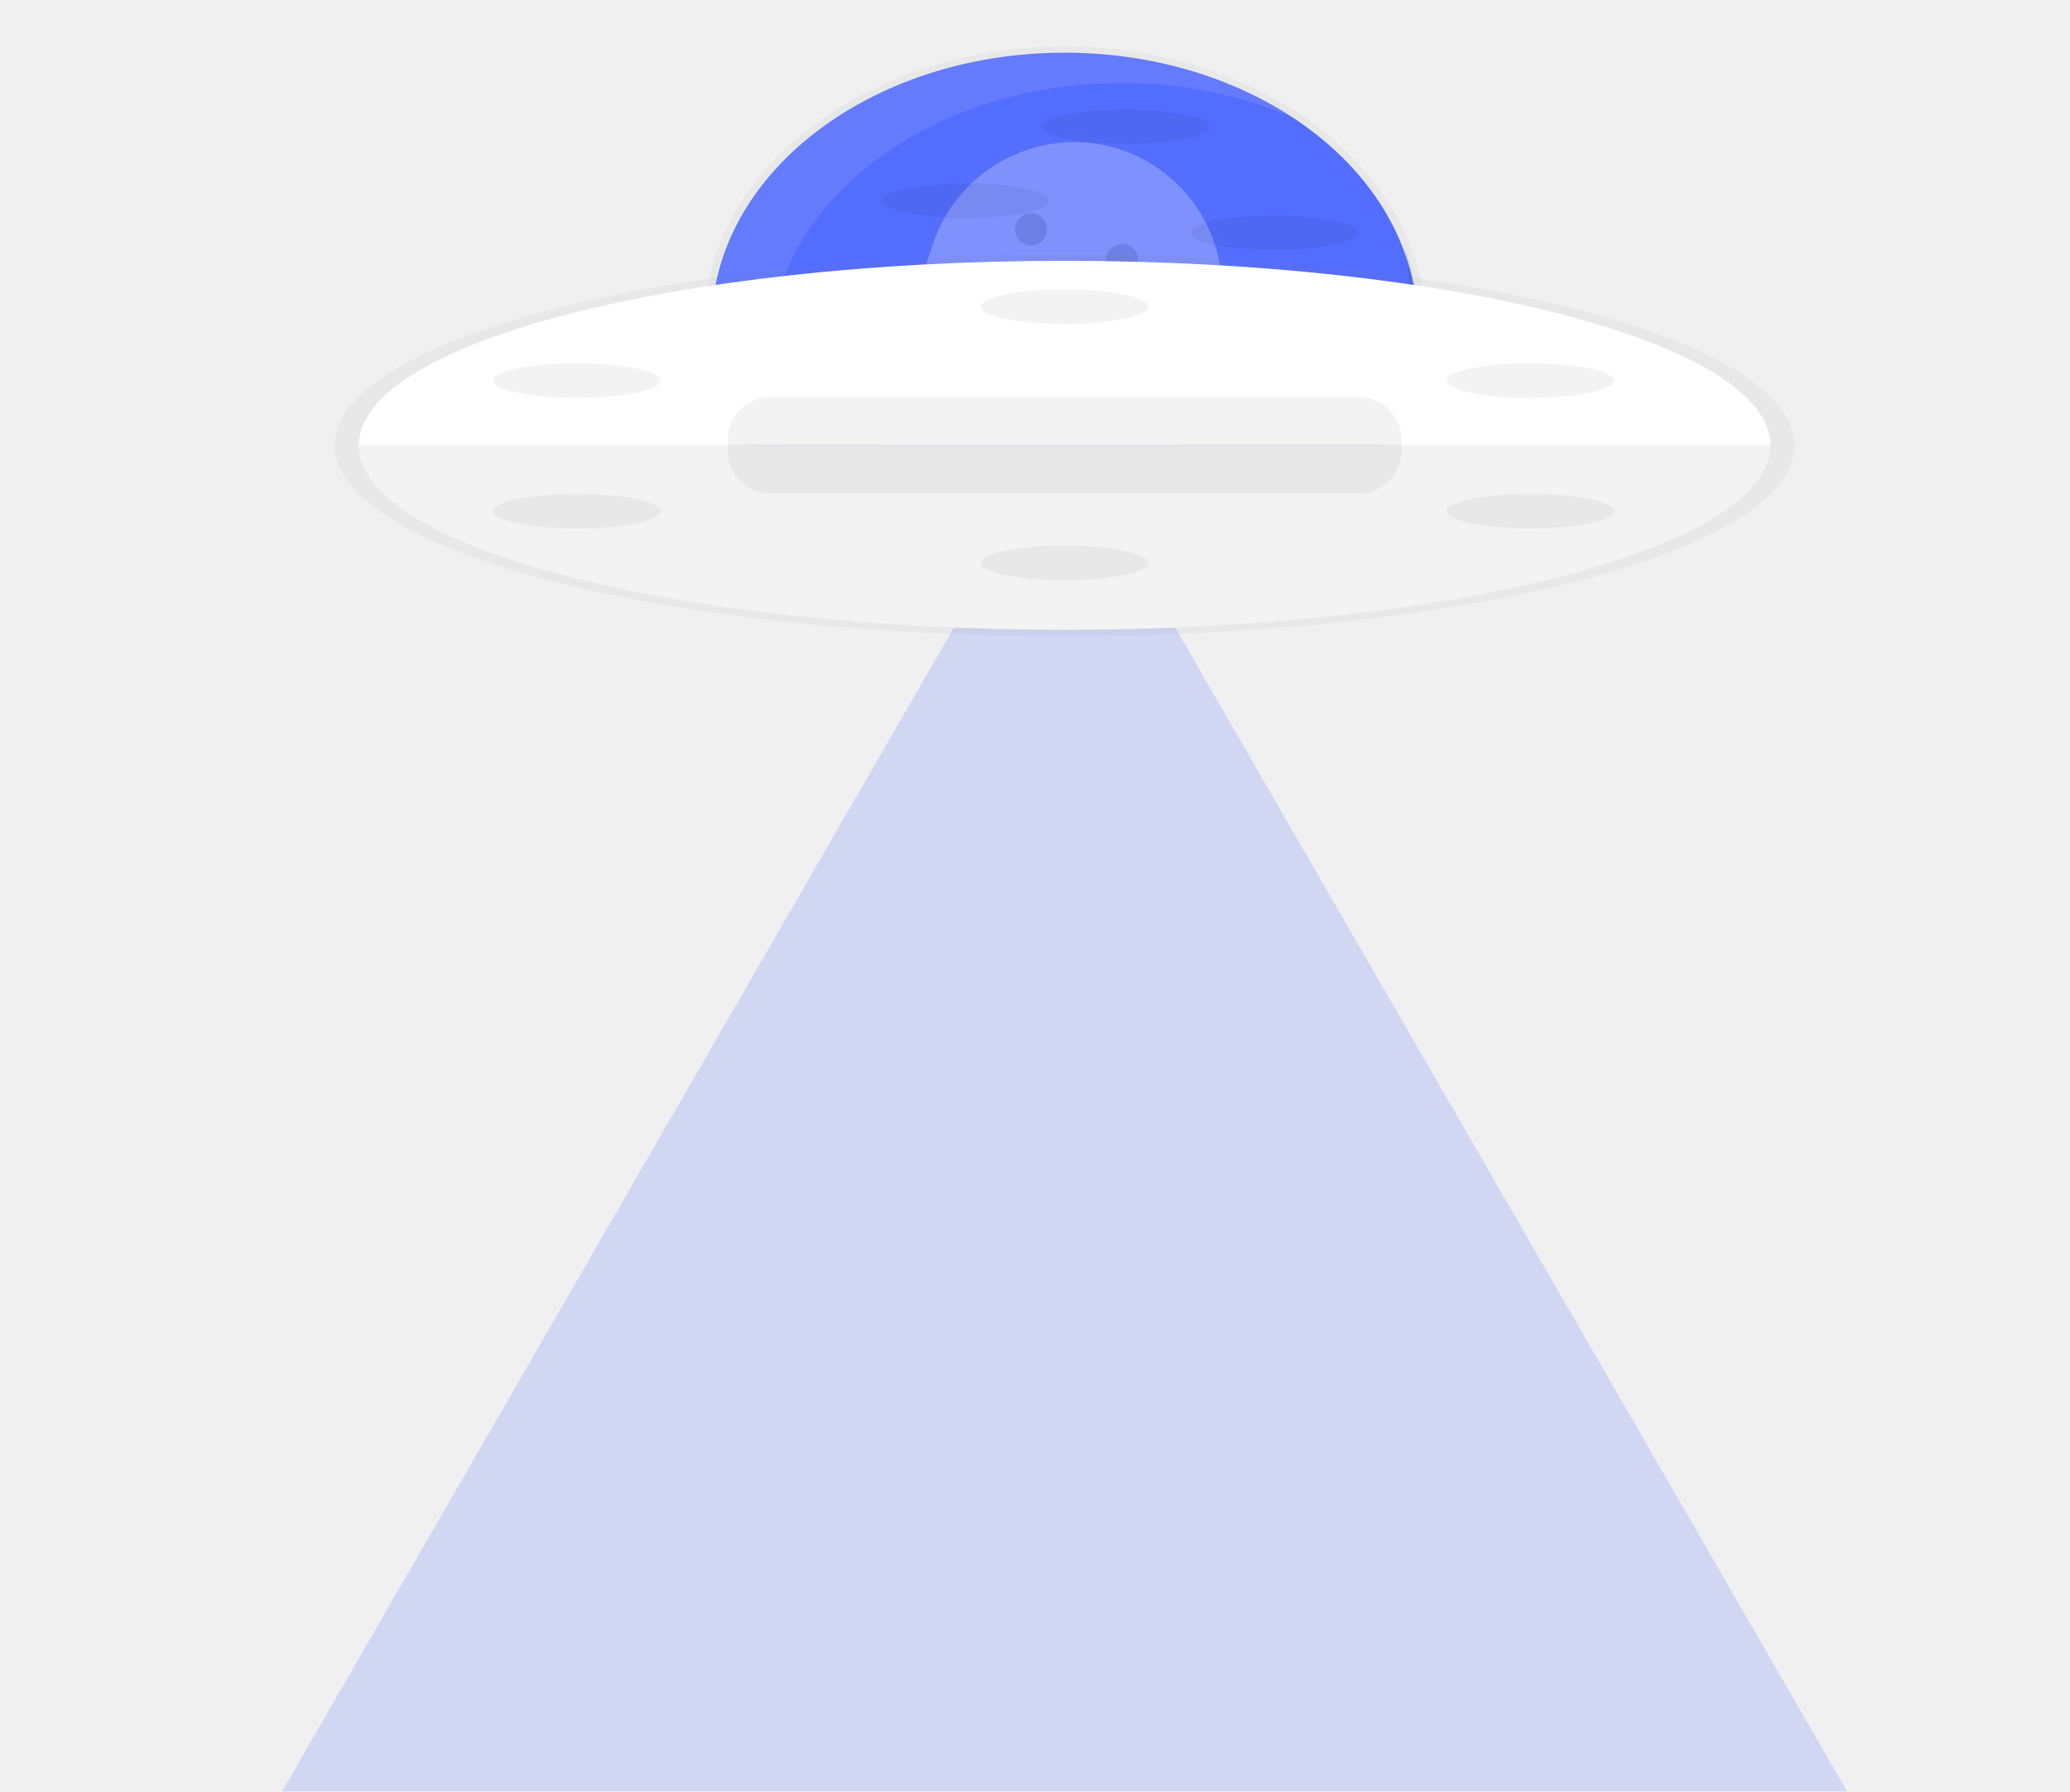
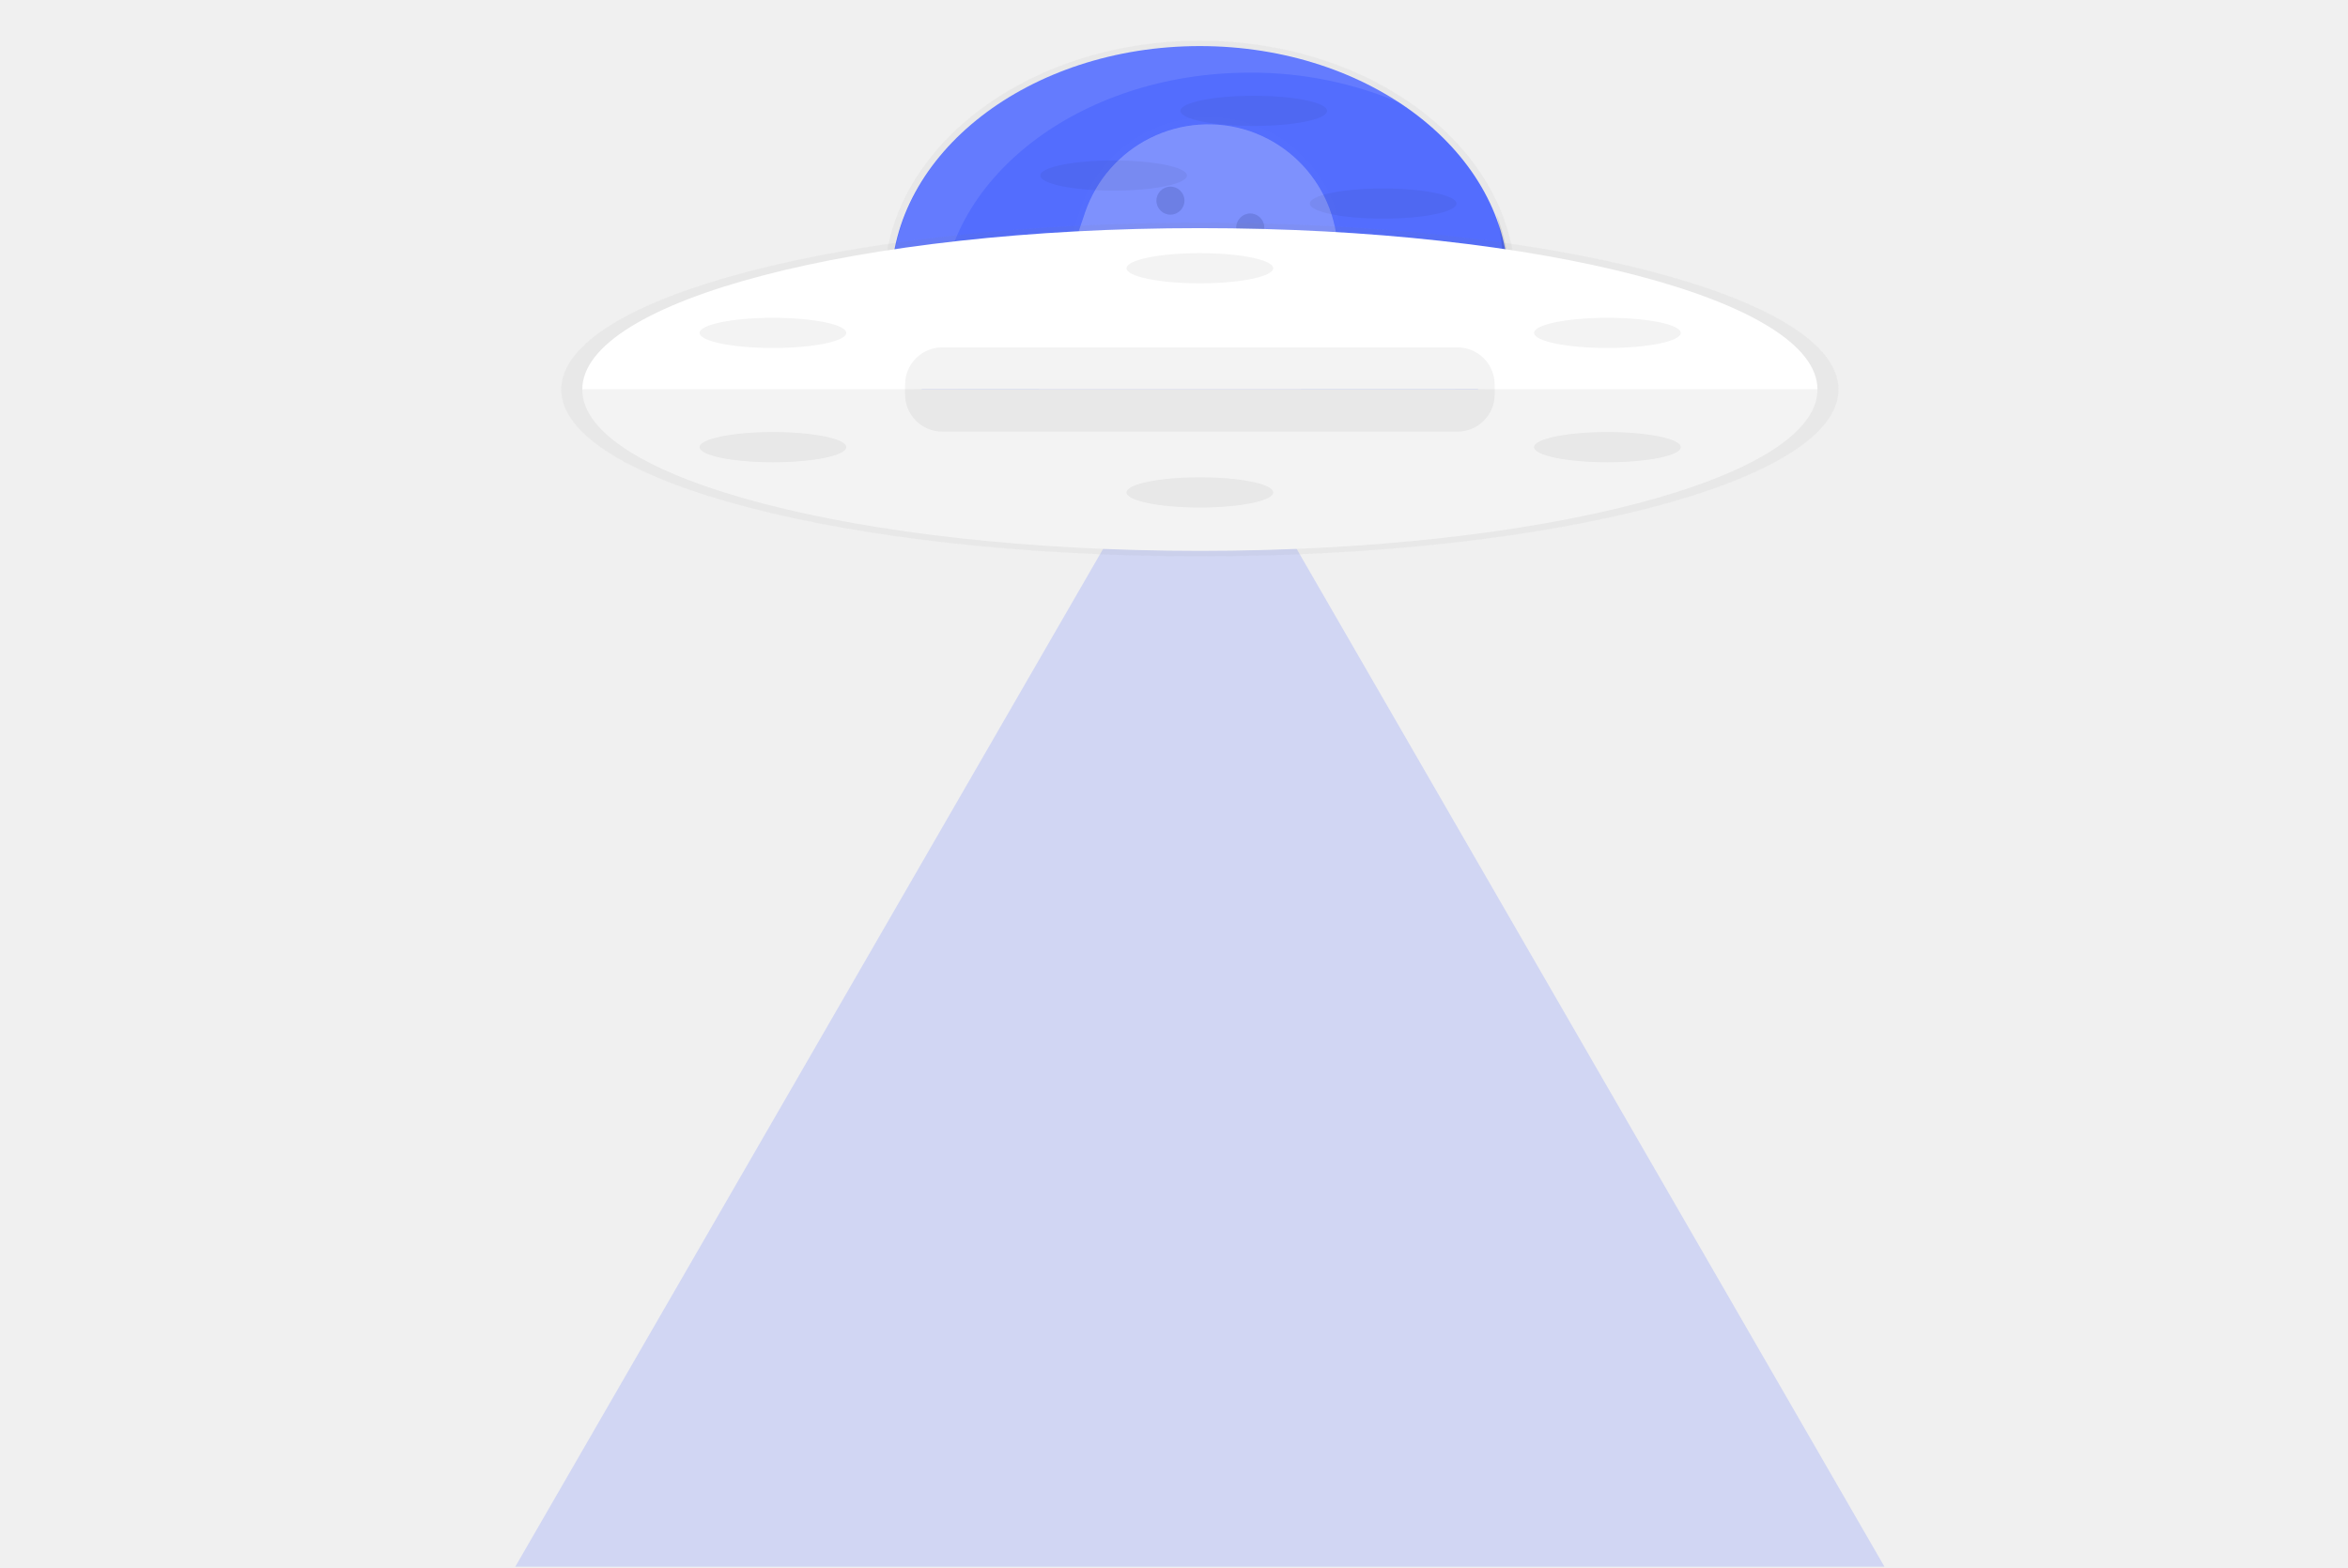
- <svg xmlns="http://www.w3.org/2000/svg" width="840" height="727" viewBox="0 0 840 727" fill="none">
+ <svg xmlns="http://www.w3.org/2000/svg" width="340" height="227" viewBox="0 0 840 727" fill="none">
  <g id="undraw_Taken_if77 (2) 1" clip-path="url(#clip0)">
    <g id="space-light">
      <path id="Vector" opacity="0.2" d="M432 176.9L590.76 451.88L749.52 726.85H432H114.48L273.24 451.88L432 176.9Z" fill="#536DFE" />
    </g>
    <g id="space-ship">
      <g id="Group" opacity="0.8">
        <path id="Vector_2" opacity="0.8" d="M432 245.77C512.888 245.77 578.46 194.972 578.46 132.31C578.46 69.648 512.888 18.85 432 18.85C351.112 18.85 285.54 69.648 285.54 132.31C285.54 194.972 351.112 245.77 432 245.77Z" fill="url(#paint0_linear)" />
      </g>
      <path id="Vector_3" d="M432 243.25C511.093 243.25 575.21 193.58 575.21 132.31C575.21 71.04 511.093 21.37 432 21.37C352.907 21.37 288.79 71.04 288.79 132.31C288.79 193.58 352.907 243.25 432 243.25Z" fill="#536DFE" />
      <path id="Vector_4" opacity="0.1" d="M311.94 144.64C311.94 83.37 376.05 33.7 455.14 33.7C479.695 33.565 504.005 38.583 526.5 48.43C501.33 31.43 468.4 21.1 432.36 21.1C353.27 21.1 289.15 70.77 289.15 132.04C289.15 173.18 318.06 209.09 361.01 228.25C330.94 207.91 311.94 178 311.94 144.64Z" fill="white" />
      <g id="Group_2" opacity="0.5">
        <g id="Group_3" opacity="0.3">
          <path id="Vector_5" opacity="0.3" d="M482.67 173.22L495 136.63C499.24 123.888 499.274 110.12 495.097 97.357C490.92 84.594 482.753 73.51 471.8 65.74L471.9 65.68C467.05 62.266 461.732 59.571 456.11 57.68L455.94 57.62L455.75 57.56C450.293 55.714 444.604 54.644 438.85 54.38C436.815 54.275 434.775 54.275 432.74 54.38C429.209 54.565 425.699 55.05 422.25 55.83C421.25 56.05 420.25 56.3 419.34 56.57C418.43 56.84 417.41 57.13 416.46 57.44C414.56 58.07 412.69 58.78 410.86 59.59C409.94 59.99 409.03 60.41 408.14 60.86C405.449 62.189 402.859 63.713 400.39 65.42C399.56 65.99 398.75 66.58 397.95 67.18C388.065 74.697 380.666 85.009 376.71 96.78L357.33 154.43C354.28 163.471 353.363 173.095 354.65 182.55C354.85 184 355.1 185.44 355.39 186.87C355.68 188.3 356.04 189.71 356.39 191.11C356.66 192.04 356.94 192.97 357.25 193.89C357.71 195.26 358.25 196.63 358.76 197.97C359.13 198.86 359.52 199.75 359.93 200.63C360.74 202.38 361.64 204.09 362.61 205.76C363.58 207.43 364.61 209.06 365.77 210.64C366.61 211.82 367.5 212.98 368.42 214.1C369.66 215.6 370.96 217.05 372.34 218.43C378.313 224.452 385.461 229.18 393.34 232.32V232.32L393.68 232.46C394.103 231.709 394.571 230.985 395.08 230.29C398.08 226.18 403.3 223.29 408.27 224.37C408.63 224.45 408.99 224.56 409.35 224.67C411.87 225.56 414.35 227.15 416.78 227.93C417.664 228.327 418.624 228.527 419.593 228.515C420.562 228.502 421.516 228.279 422.39 227.86C427.25 225.27 425.45 217.1 429.62 213.52C429.814 213.355 430.018 213.201 430.23 213.06C430.171 212.987 430.118 212.911 430.07 212.83C433.29 210.83 437.75 212.16 441.46 213.45C445.46 214.86 450.68 215.81 453.46 212.54C455.34 210.3 455.2 206.89 456.99 204.54C459.07 201.84 462.99 201.54 466.38 202.02H466.55C473.05 204.7 480.15 200.25 479.65 193.24C479.06 183.94 482 175.13 482.67 173.22Z" fill="url(#paint1_linear)" />
        </g>
        <path id="Vector_6" opacity="0.5" d="M396.21 227.21C399.13 223.21 404.14 220.41 408.94 221.5C413.74 222.59 418.29 227.16 422.56 224.87C428.4 221.75 424.26 210.28 433.74 209.43C435.715 209.299 437.694 209.642 439.51 210.43C443.51 212.06 449.77 213.9 452.85 210.23C454.66 208.07 454.53 204.78 456.26 202.54C458.26 199.94 462.07 199.61 465.32 200.11L465.48 200.16C471.75 202.75 478.61 198.45 478.12 191.69C477.49 182.69 480.35 174.21 480.97 172.37L492.85 137.06C497.903 121.923 496.758 105.401 489.666 91.105C482.573 76.81 470.11 65.903 455 60.77V60.77C439.864 55.723 423.346 56.873 409.055 63.967C394.764 71.061 383.862 83.523 378.73 98.63L360 154.16C355.132 168.765 356.025 184.677 362.497 198.645C368.969 212.613 380.531 223.582 394.82 229.31C395.242 228.583 395.706 227.882 396.21 227.21Z" fill="white" />
        <path id="Vector_7" opacity="0.2" d="M418.35 99.59C421.945 99.59 424.86 96.675 424.86 93.08C424.86 89.485 421.945 86.57 418.35 86.57C414.755 86.57 411.84 89.485 411.84 93.08C411.84 96.675 414.755 99.59 418.35 99.59Z" fill="black" />
        <path id="Vector_8" opacity="0.2" d="M455.37 112.04C458.965 112.04 461.88 109.125 461.88 105.53C461.88 101.935 458.965 99.02 455.37 99.02C451.775 99.02 448.86 101.935 448.86 105.53C448.86 109.125 451.775 112.04 455.37 112.04Z" fill="black" />
      </g>
      <path id="Vector_9" opacity="0.1" d="M569.52 99.43C571.379 106.615 572.317 114.008 572.31 121.43C572.31 182.7 508.2 232.37 429.11 232.37C364.38 232.33 309.69 199.07 292 153.43C305.14 204.2 363 242.43 432.41 242.43C511.5 242.43 575.62 192.76 575.62 131.49C575.6 120.517 573.531 109.644 569.52 99.43V99.43Z" fill="black" />
      <g id="Group_4" opacity="0.8">
        <path id="Vector_10" opacity="0.8" d="M432 258.09C595.576 258.09 728.18 223.432 728.18 180.68C728.18 137.928 595.576 103.27 432 103.27C268.424 103.27 135.82 137.928 135.82 180.68C135.82 223.432 268.424 258.09 432 258.09Z" fill="url(#paint2_linear)" />
      </g>
      <path id="Vector_11" d="M432 105.83C273.82 105.83 145.58 139.34 145.58 180.69H718.42C718.42 139.34 590.18 105.83 432 105.83Z" fill="white" />
      <path id="Vector_12" d="M432 255.54C590.18 255.54 718.42 222.03 718.42 180.69H145.58C145.58 222.03 273.82 255.54 432 255.54Z" fill="white" />
      <path id="Vector_13" opacity="0.05" d="M432 255.54C590.18 255.54 718.42 222.03 718.42 180.69H145.58C145.58 222.03 273.82 255.54 432 255.54Z" fill="black" />
      <path id="Vector_14" opacity="0.05" d="M551.48 161.15H312.52C303.01 161.15 295.3 168.86 295.3 178.37V182.99C295.3 192.5 303.01 200.21 312.52 200.21H551.48C560.99 200.21 568.7 192.5 568.7 182.99V178.37C568.7 168.86 560.99 161.15 551.48 161.15Z" fill="black" />
      <path id="Vector_15" opacity="0.05" d="M234 161.43C252.778 161.43 268 158.296 268 154.43C268 150.564 252.778 147.43 234 147.43C215.222 147.43 200 150.564 200 154.43C200 158.296 215.222 161.43 234 161.43Z" fill="black" />
      <path id="Vector_16" opacity="0.05" d="M234 214.43C252.778 214.43 268 211.296 268 207.43C268 203.564 252.778 200.43 234 200.43C215.222 200.43 200 203.564 200 207.43C200 211.296 215.222 214.43 234 214.43Z" fill="black" />
      <path id="Vector_17" opacity="0.05" d="M621 161.43C639.778 161.43 655 158.296 655 154.43C655 150.564 639.778 147.43 621 147.43C602.222 147.43 587 150.564 587 154.43C587 158.296 602.222 161.43 621 161.43Z" fill="black" />
      <path id="Vector_18" opacity="0.05" d="M621 214.43C639.778 214.43 655 211.296 655 207.43C655 203.564 639.778 200.43 621 200.43C602.222 200.43 587 203.564 587 207.43C587 211.296 602.222 214.43 621 214.43Z" fill="black" />
      <path id="Vector_19" opacity="0.05" d="M432 131.43C450.778 131.43 466 128.296 466 124.43C466 120.564 450.778 117.43 432 117.43C413.222 117.43 398 120.564 398 124.43C398 128.296 413.222 131.43 432 131.43Z" fill="black" />
      <path id="Vector_20" opacity="0.05" d="M457 58.43C475.778 58.43 491 55.296 491 51.43C491 47.564 475.778 44.43 457 44.43C438.222 44.43 423 47.564 423 51.43C423 55.296 438.222 58.43 457 58.43Z" fill="black" />
      <path id="Vector_21" opacity="0.05" d="M392 88.43C410.778 88.43 426 85.296 426 81.43C426 77.564 410.778 74.43 392 74.43C373.222 74.43 358 77.564 358 81.43C358 85.296 373.222 88.43 392 88.43Z" fill="black" />
      <path id="Vector_22" opacity="0.05" d="M517 101.43C535.778 101.43 551 98.296 551 94.43C551 90.564 535.778 87.43 517 87.43C498.222 87.43 483 90.564 483 94.43C483 98.296 498.222 101.43 517 101.43Z" fill="black" />
      <path id="Vector_23" opacity="0.05" d="M432 235.43C450.778 235.43 466 232.296 466 228.43C466 224.564 450.778 221.43 432 221.43C413.222 221.43 398 224.564 398 228.43C398 232.296 413.222 235.43 432 235.43Z" fill="black" />
    </g>
  </g>
  <defs>
    <linearGradient id="paint0_linear" x1="432" y1="245.78" x2="432" y2="18.85" gradientUnits="userSpaceOnUse">
      <stop stop-color="#808080" stop-opacity="0.25" />
      <stop offset="0.54" stop-color="#808080" stop-opacity="0.12" />
      <stop offset="1" stop-color="#808080" stop-opacity="0.1" />
    </linearGradient>
    <linearGradient id="paint1_linear" x1="-40959.8" y1="274931" x2="-30388.3" y2="243546" gradientUnits="userSpaceOnUse">
      <stop stop-color="#808080" stop-opacity="0.25" />
      <stop offset="0.54" stop-color="#808080" stop-opacity="0.12" />
      <stop offset="1" stop-color="#808080" stop-opacity="0.1" />
    </linearGradient>
    <linearGradient id="paint2_linear" x1="256035" y1="40060.8" x2="256035" y2="16091.5" gradientUnits="userSpaceOnUse">
      <stop stop-color="#808080" stop-opacity="0.25" />
      <stop offset="0.54" stop-color="#808080" stop-opacity="0.12" />
      <stop offset="1" stop-color="#808080" stop-opacity="0.1" />
    </linearGradient>
    <clipPath id="clip0">
      <rect width="840" height="726.85" fill="white" />
    </clipPath>
  </defs>
</svg>
